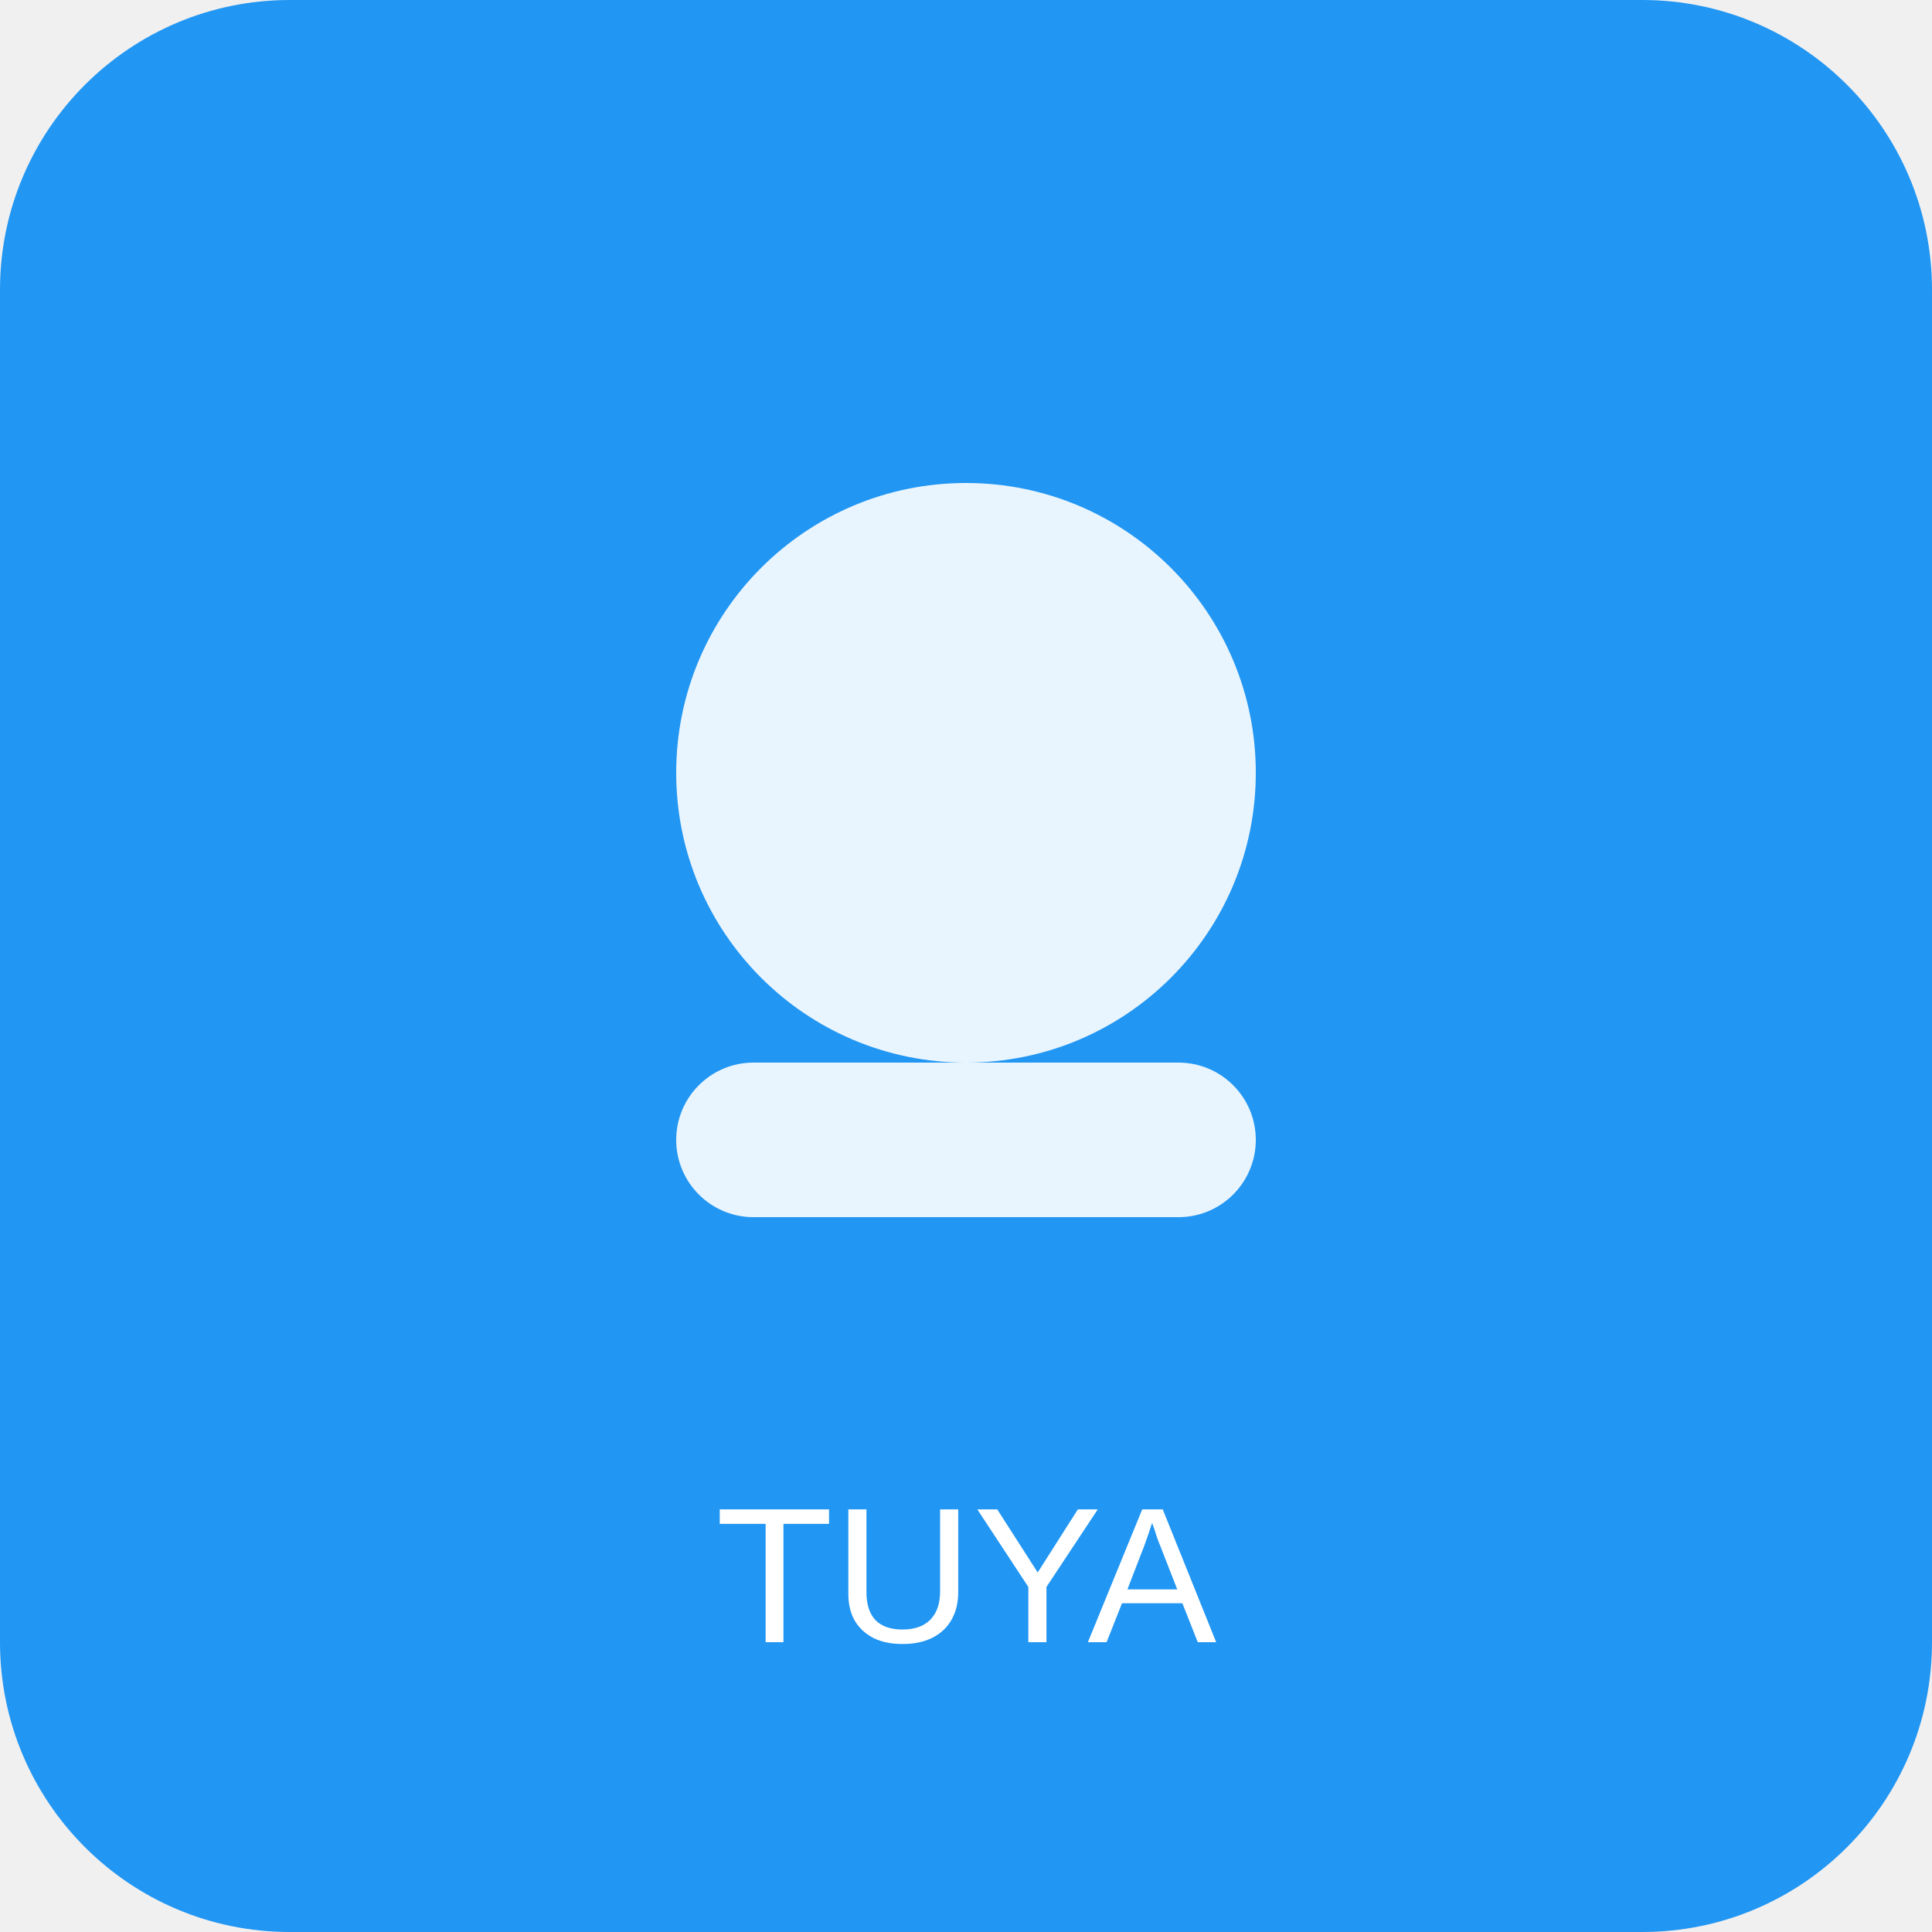
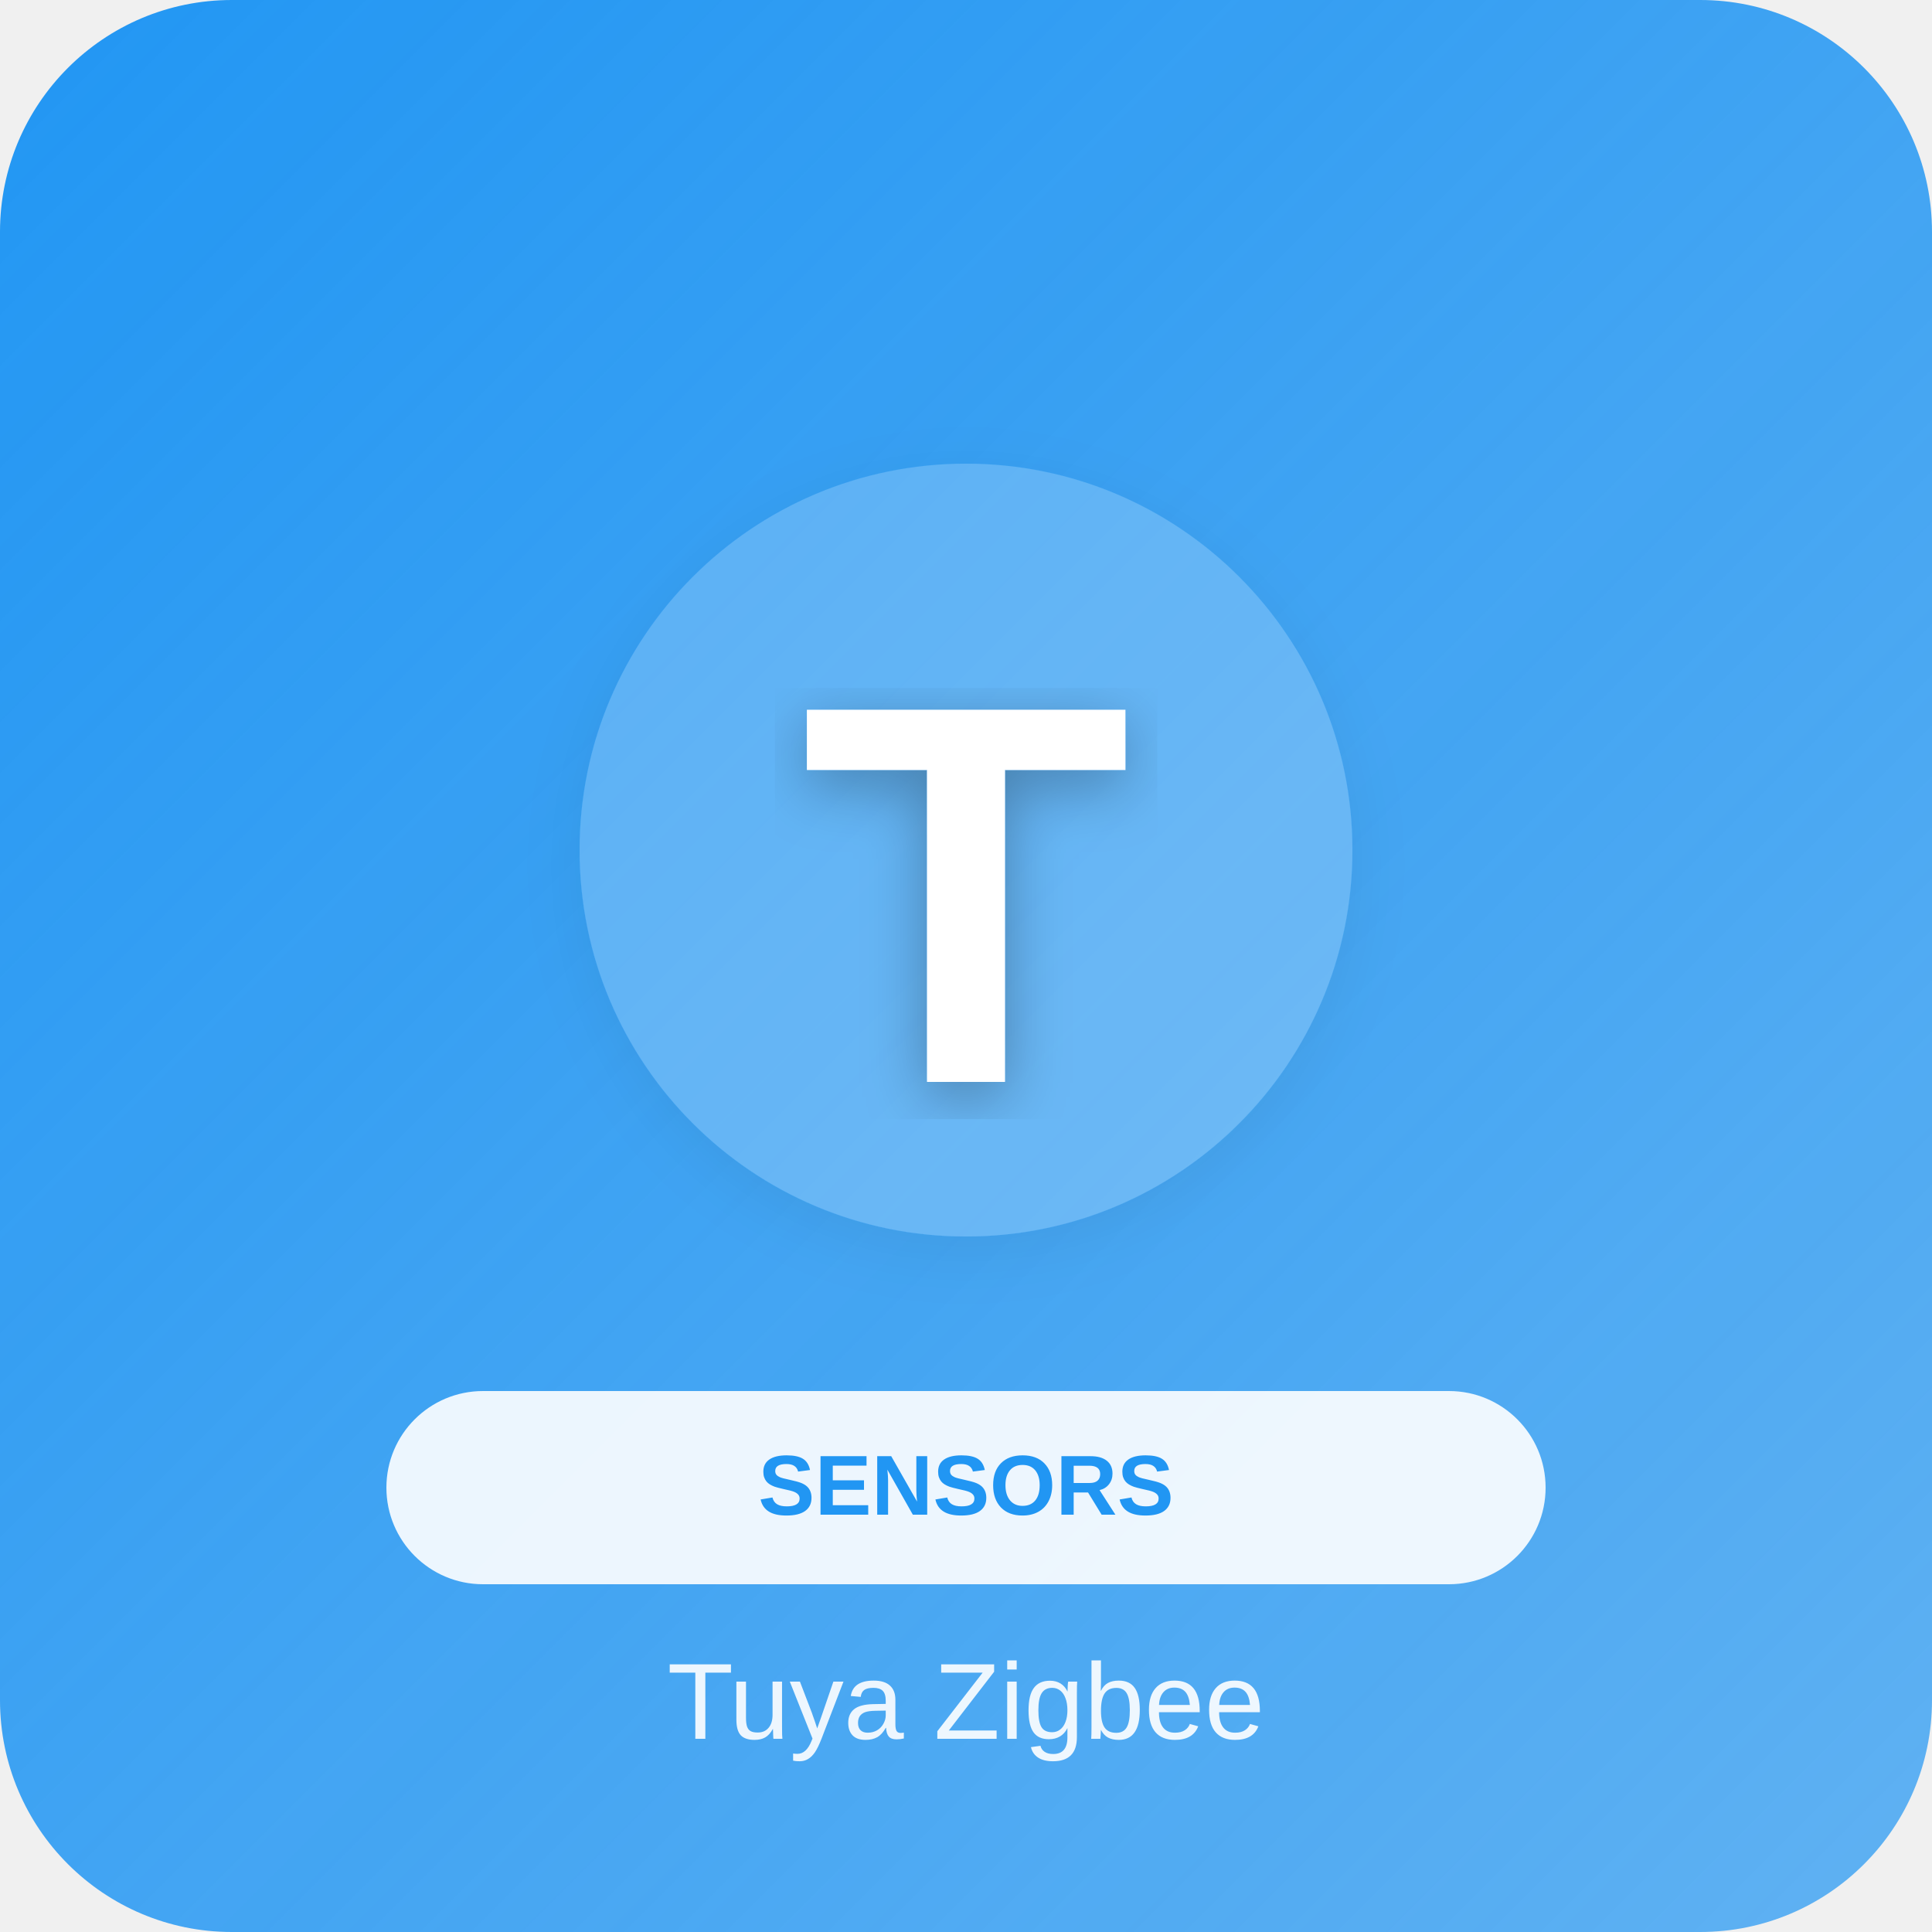
- <svg xmlns="http://www.w3.org/2000/svg" width="100" height="100" viewBox="0 0 100 100">
-   <rect width="100" height="100" fill="#2196F3" rx="15" />
-   <circle cx="50" cy="40" r="15" fill="white" opacity="0.9" />
-   <rect x="35" y="55" width="30" height="8" rx="4" fill="white" opacity="0.9" />
-   <text x="50" y="85" text-anchor="middle" fill="white" font-size="10" font-family="Arial">TUYA</text>
+ <svg xmlns="http://www.w3.org/2000/svg" width="500" height="500">
+   <defs>
+     <linearGradient id="grad_sensors" x1="0%" y1="0%" x2="100%" y2="100%">
+       <stop offset="0%" style="stop-color:#2196F3;stop-opacity:1" />
+       <stop offset="100%" style="stop-color:#2196F3;stop-opacity:0.7" />
+     </linearGradient>
+     <filter id="shadow">
+       <feDropShadow dx="0" dy="4" stdDeviation="8" flood-opacity="0.3" />
+     </filter>
+   </defs>
+   <rect width="500" height="500" fill="url(#grad_sensors)" rx="60" />
+   <circle cx="250" cy="220" r="100" fill="white" opacity="0.2" filter="url(#shadow)" />
+   <text x="250" y="280" font-family="Arial, sans-serif" font-size="140" fill="white" text-anchor="middle" font-weight="bold" filter="url(#shadow)">T</text>
+   <rect x="100" y="360" width="300" height="50" rx="25" fill="white" opacity="0.9" />
+   <text x="250" y="392" font-family="Arial, sans-serif" font-size="22" fill="#2196F3" text-anchor="middle" font-weight="bold">SENSORS</text>
+   <text x="250" y="450" font-family="Arial, sans-serif" font-size="28" fill="white" text-anchor="middle" opacity="0.9" font-weight="300">Tuya Zigbee</text>
</svg>
